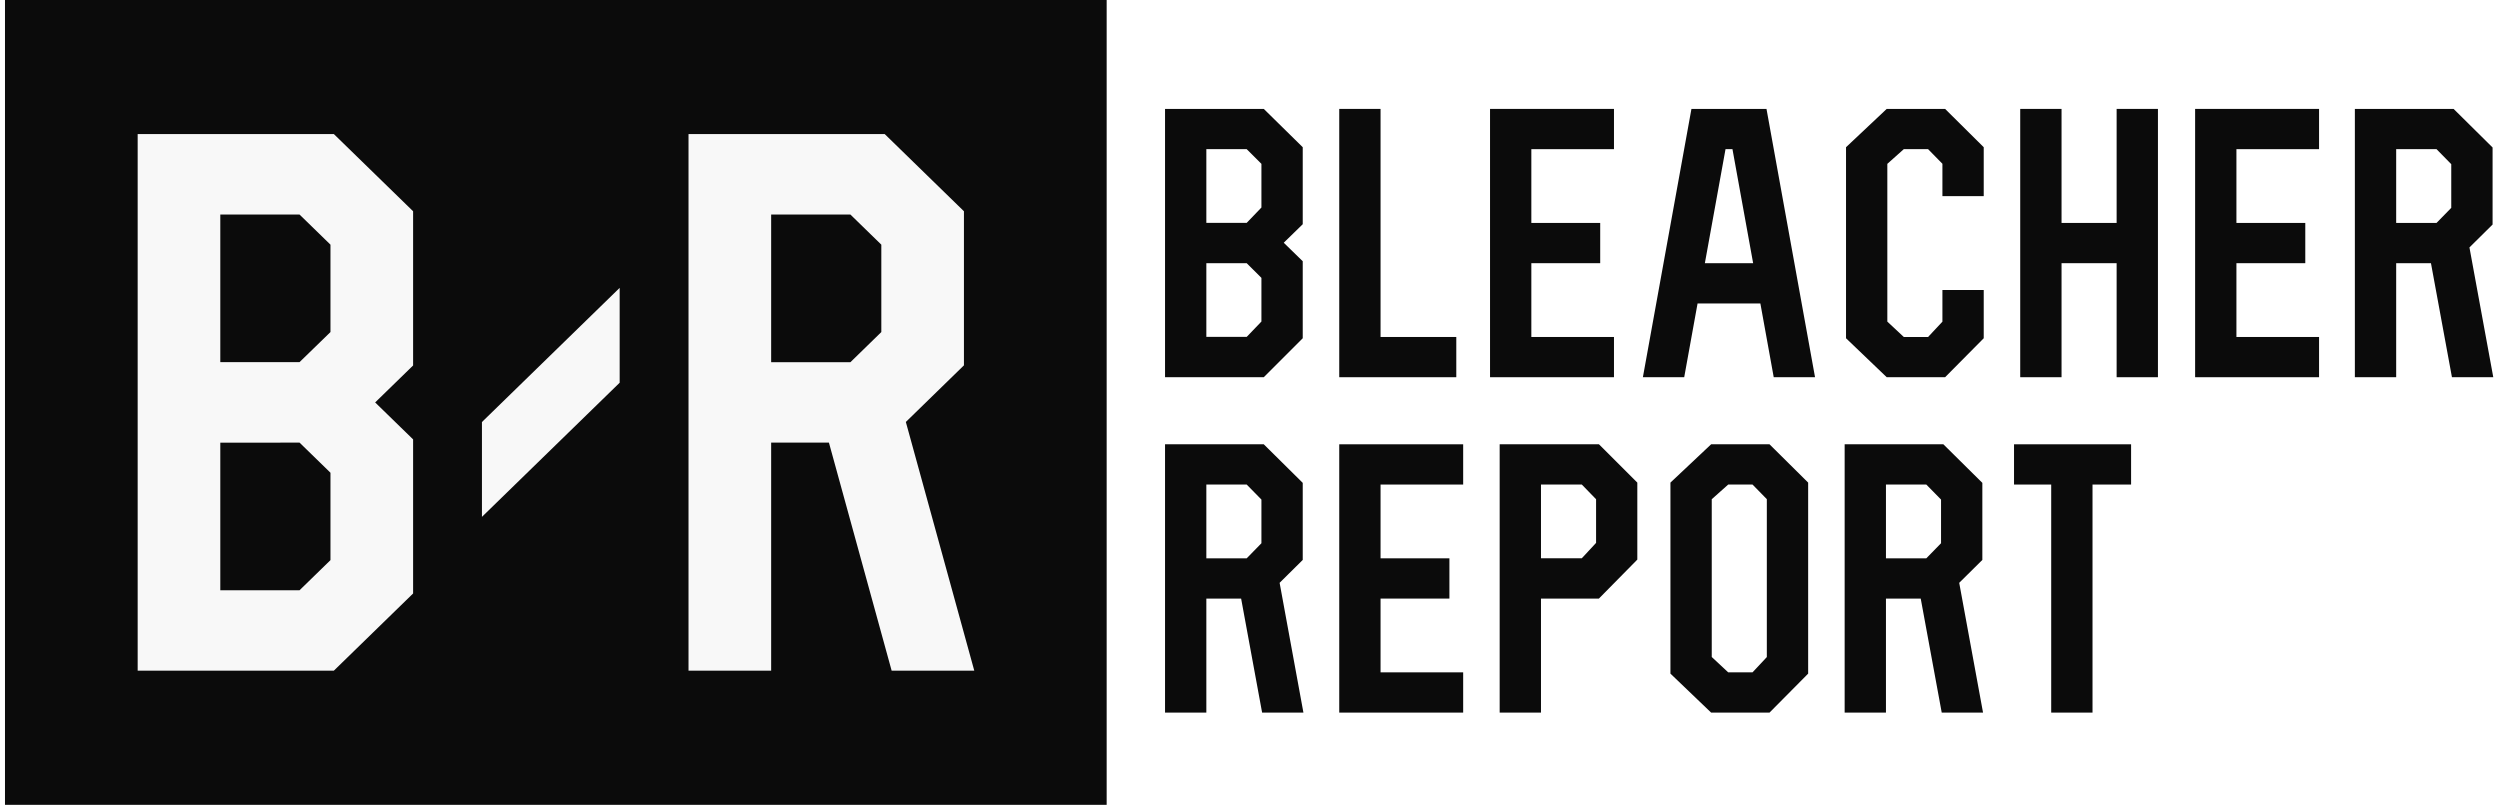
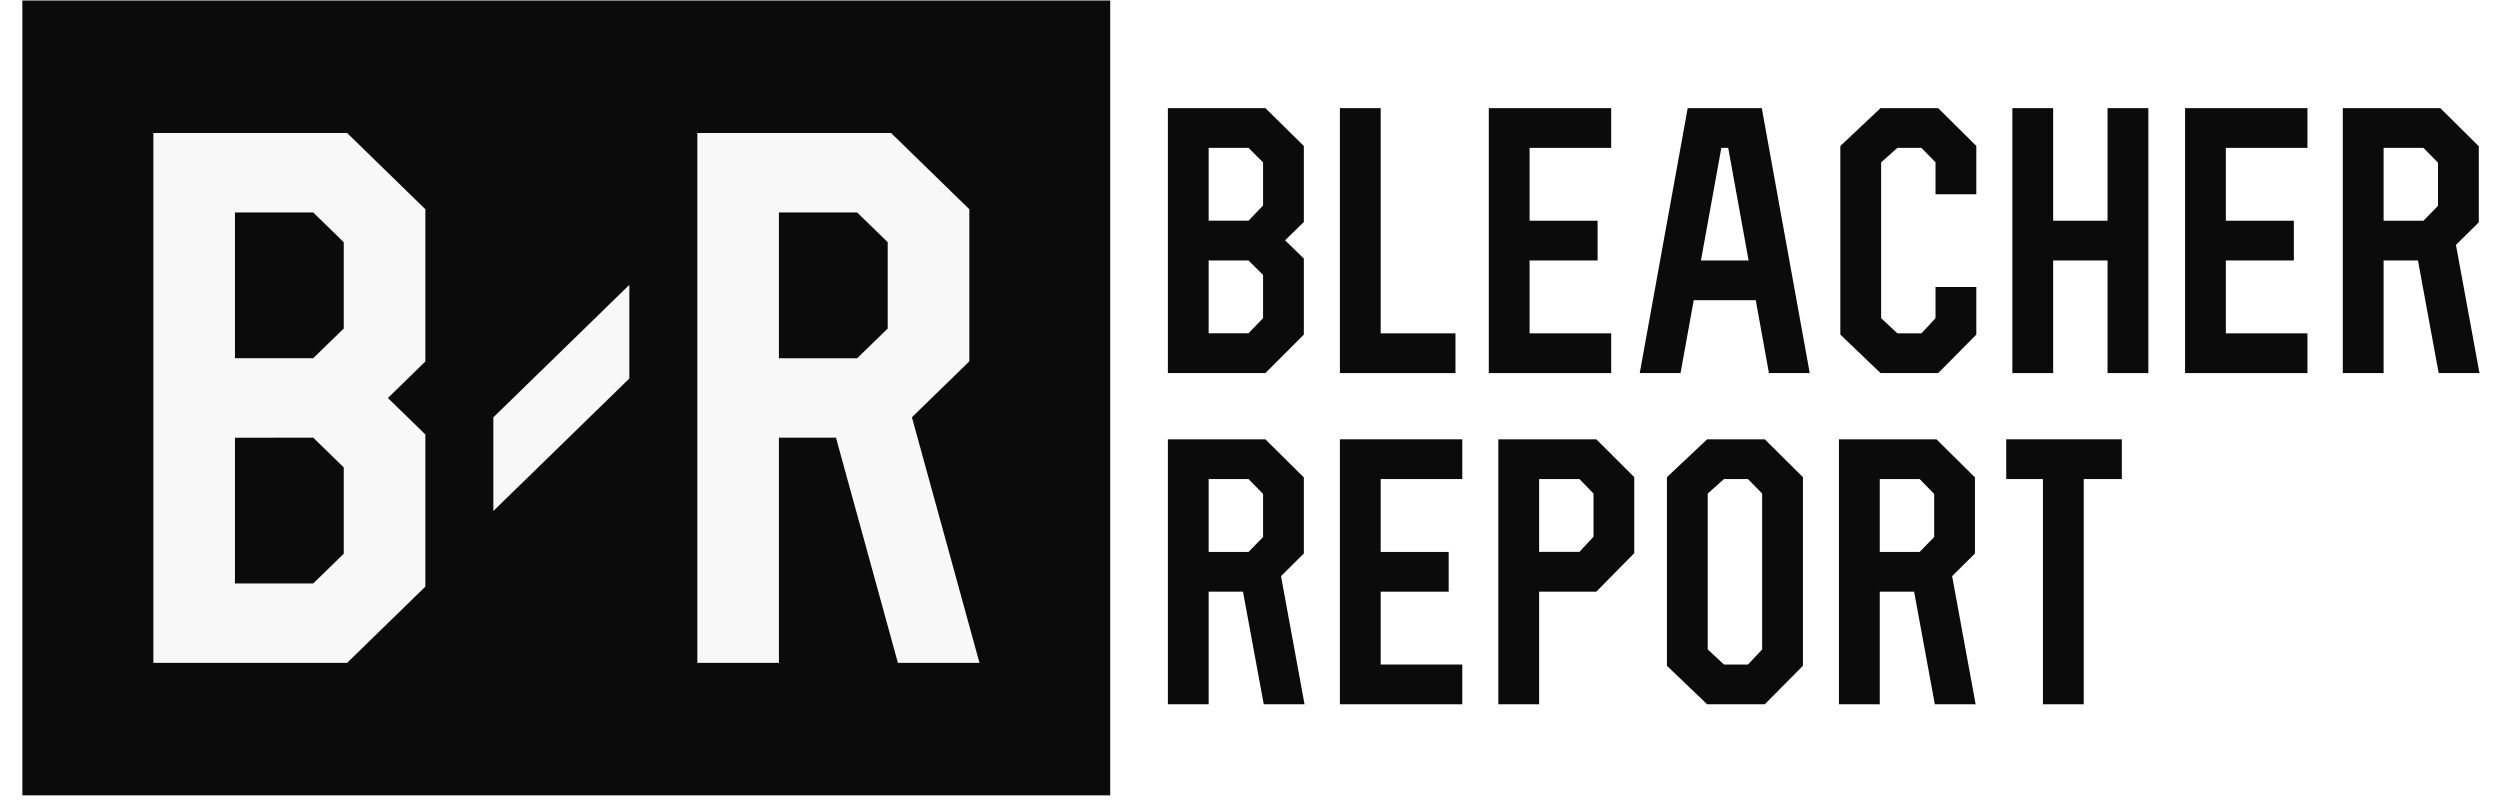
- <svg xmlns="http://www.w3.org/2000/svg" width="149" height="48" viewBox="0 0 149 48" fill="none">
+ <svg xmlns="http://www.w3.org/2000/svg" width="106" height="34" viewBox="0 0 106 34" fill="none">
  <g id="Logos 15">
    <g id="Vector 4">
-       <path d="M95.298 26.48H89.38V42.471H91.843V35.675H95.294L97.584 33.352V28.763L95.298 26.48ZM91.843 28.879H94.276L95.126 29.754V32.357L94.276 33.272H91.843V28.879Z" fill="#0B0B0B" />
-       <path d="M79.819 42.471H87.205V40.072H82.281V35.675H86.385V33.276H82.281V28.879H87.205V26.48H79.819V42.471Z" fill="#0B0B0B" />
-       <path d="M127.013 28.879V26.48H120.036V28.879H122.252V42.471H124.714V28.879H127.013Z" fill="#0B0B0B" />
-       <path d="M105.463 26.48H101.983L99.558 28.763V40.148L101.983 42.471H105.463L107.766 40.148V28.763L105.463 26.48ZM105.303 39.161L104.45 40.072H103.001L102.02 39.157V29.754L103.001 28.879H104.45L105.303 29.75V39.161Z" fill="#0B0B0B" />
-       <path d="M73.971 35.675L75.222 42.471H77.684L76.265 34.736L77.643 33.372V28.779L75.321 26.48H69.436V42.471H71.898V35.675M71.898 28.879H74.303L75.181 29.774V32.377L74.303 33.276H71.898V28.879Z" fill="#0B0B0B" />
-       <path d="M114.475 35.675L115.727 42.471H118.189L116.769 34.736L118.148 33.372V28.779L115.825 26.48H109.941V42.471H112.403V35.675M112.403 28.879H114.808L115.686 29.774V32.377L114.808 33.276H112.403V28.879Z" fill="#0B0B0B" />
-       <path d="M75.321 6.491H69.436V22.482H75.321L77.643 20.16V15.57L76.511 14.467L77.643 13.363V8.774L75.321 6.491ZM71.898 8.89H74.303L75.181 9.765V12.368L74.303 13.283H71.898V8.89ZM71.898 15.686H74.303L75.181 16.561V19.164L74.303 20.079H71.898V15.686Z" fill="#0B0B0B" />
-       <path d="M120.405 22.482H122.868V15.686H126.151V22.482H128.613V6.491H126.151V13.287H122.868V6.491H120.405V22.482Z" fill="#0B0B0B" />
-       <path d="M88.806 22.482H96.193V20.084H91.268V15.686H95.372V13.287H91.268V8.89H96.193V6.491H88.806V22.482Z" fill="#0B0B0B" />
-       <path d="M130.829 22.482H138.216V20.084H133.291V15.686H137.395V13.287H133.291V8.89H138.216V6.491H130.829V22.482Z" fill="#0B0B0B" />
-       <path d="M86.795 20.084H82.281V6.491H79.819V22.482H86.795V20.084Z" fill="#0B0B0B" />
-       <path d="M110.023 20.16L112.448 22.482H115.928L118.23 20.16V17.285H115.768V19.172L114.914 20.084H113.466L112.485 19.168V9.765L113.466 8.89H114.914L115.768 9.761V11.688H118.23V8.774L115.928 6.491H112.448L110.023 8.774V20.16Z" fill="#0B0B0B" />
-       <path d="M105.714 22.482H108.176L105.283 6.491H100.81L97.916 22.482H100.379L101.175 18.085H104.918L105.714 22.482ZM101.61 15.686L102.841 8.89H103.255L104.487 15.686H101.61Z" fill="#0B0B0B" />
-       <path d="M144.885 15.686L146.136 22.482H148.599L147.179 14.746L148.558 13.383V8.79L146.235 6.491H140.35V22.482H142.812V15.686M142.812 8.89H145.217L146.095 9.785V12.388L145.217 13.287H142.812V8.89Z" fill="#0B0B0B" />
+       <path d="M67.686 18.627H63.529V29.861H65.259V25.087H67.683L69.292 23.455V20.231L67.686 18.627ZM65.259 20.312H66.968L67.565 20.927V22.756L66.968 23.399H65.259V20.312Z" fill="#0B0B0B" />
+       <path d="M56.812 29.861H62.001V28.176H58.541V25.087H61.424V23.402H58.541V20.312H62.001V18.627H56.812V29.861Z" fill="#0B0B0B" />
+       <path d="M89.966 20.312V18.627H85.064V20.312H86.621V29.861H88.351V20.312H89.966Z" fill="#0B0B0B" />
+       <path d="M74.827 18.627H72.382L70.678 20.231V28.23L72.382 29.861H74.827L76.444 28.23V20.231L74.827 18.627ZM74.715 27.536L74.115 28.176H73.097L72.408 27.533V20.927L73.097 20.312H74.115L74.715 20.925V27.536Z" fill="#0B0B0B" />
+       <path d="M52.703 25.087L53.583 29.861H55.312L54.315 24.427L55.283 23.469V20.242L53.652 18.627H49.518V29.861H51.247V25.087M51.247 20.312H52.937L53.554 20.942V22.77L52.937 23.402H51.247V20.312Z" fill="#0B0B0B" />
+       <path d="M81.158 25.087L82.037 29.861H83.767L82.77 24.427L83.738 23.469V20.242L82.107 18.627H77.972V29.861H79.702V25.087M79.702 20.312H81.392L82.009 20.942V22.77L81.392 23.402H79.702V20.312Z" fill="#0B0B0B" />
+       <path d="M53.652 4.585H49.518V15.819H53.652L55.283 14.187V10.963L54.488 10.188L55.283 9.413V6.189L53.652 4.585ZM51.247 6.27H52.937L53.554 6.885V8.713L52.937 9.357H51.247V6.27ZM51.247 11.044H52.937L53.554 11.659V13.488L52.937 14.131H51.247V11.044Z" fill="#0B0B0B" />
+       <path d="M85.324 15.819H87.054V11.044H89.36V15.819H91.09V4.585H89.36V9.359H87.054V4.585H85.324V15.819Z" fill="#0B0B0B" />
+       <path d="M63.125 15.819H68.314V14.134H64.855V11.044H67.738V9.359H64.855V6.27H68.314V4.585H63.125V15.819Z" fill="#0B0B0B" />
+       <path d="M92.647 15.819H97.836V14.134H94.376V11.044H97.259V9.359H94.376V6.27H97.836V4.585H92.647V15.819Z" fill="#0B0B0B" />
+       <path d="M61.712 14.134H58.541V4.585H56.812V15.819H61.712V14.134Z" fill="#0B0B0B" />
+       <path d="M78.03 14.187L79.734 15.819H82.179L83.796 14.187V12.168H82.066V13.493L81.467 14.134H80.449L79.76 13.491V6.885L80.449 6.27H81.467L82.066 6.882V8.236H83.796V6.189L82.179 4.585H79.734L78.03 6.189V14.187Z" fill="#0B0B0B" />
+       <path d="M75.003 15.819H76.733L74.7 4.585H71.558L69.525 15.819H71.255L71.814 12.729H74.444L75.003 15.819ZM72.12 11.044L72.985 6.27H73.276L74.141 11.044H72.12Z" fill="#0B0B0B" />
+       <path d="M102.521 11.044L103.4 15.819H105.13L104.132 10.384L105.101 9.427V6.2L103.469 4.585H99.335V15.819H101.065V11.044M101.065 6.27H102.754L103.371 6.899V8.727L102.754 9.359H101.065V6.27Z" fill="#0B0B0B" />
    </g>
-     <path id="Rectangle 39" d="M0.297 -0.005H65.957V47.968H0.297V-0.005Z" fill="#0B0B0B" />
+     <path id="Rectangle 39" d="M0.948 0.021H47.073V33.723H0.948V0.021Z" fill="#0B0B0B" />
    <g id="Mask group">
      <g id="Vector 3">
-         <path d="M19.897 7.99H8.205V39.972H19.897L24.621 35.371V26.188L22.359 23.985L24.621 21.782V12.591L19.897 7.99ZM13.13 21.582V12.787H17.853L19.696 14.582V19.791L17.853 21.582M17.853 26.38L19.696 28.175V33.384L17.853 35.179H13.13V26.384" fill="#F8F8F8" />
-         <path d="M58.067 39.972L53.988 25.149L57.451 21.774V12.591L52.728 7.99H41.036V39.972H45.961V26.38H49.404L53.142 39.972H58.067ZM45.961 12.787H50.684L52.527 14.582V19.791L50.684 21.587H45.961V12.787Z" fill="#F8F8F8" />
-         <path d="M28.724 25.153V30.805L36.932 22.81V17.157L28.724 25.153Z" fill="#F8F8F8" />
+         <path d="M14.716 5.638H6.503V28.106H14.716L18.035 24.873V18.422L16.446 16.875L18.035 15.327V8.871L14.716 5.638ZM9.962 15.187V9.008H13.281L14.575 10.269V13.929L13.281 15.187M13.281 18.557L14.575 19.818V23.477L13.281 24.738H9.962V18.56" fill="#F8F8F8" />
+         <path d="M41.531 28.106L38.665 17.692L41.099 15.322V8.871L37.78 5.638H29.567V28.106H33.026V18.557H35.445L38.071 28.106H41.531ZM33.026 9.008H36.344L37.639 10.269V13.929L36.344 15.19H33.026V9.008Z" fill="#F8F8F8" />
+         <path d="M20.918 17.695V21.666L26.684 16.049V12.078L20.918 17.695Z" fill="#F8F8F8" />
      </g>
-       <mask id="mask0_1327_14880" style="mask-type:alpha" maskUnits="userSpaceOnUse" x="0" y="-1" width="66" height="49">
+       <mask id="mask0_1327_14951" style="mask-type:alpha" maskUnits="userSpaceOnUse" x="0" y="0" width="48" height="34">
        <g id="Vector 2">
-           <path d="M65.959 -0.005H0.297V47.968H65.959V-0.005Z" fill="#F8F8F8" />
-           <path d="M20.197 7.99H8.505V39.973H20.197L24.92 35.371V26.188L22.659 23.985L24.92 21.783V12.592L20.197 7.99ZM13.43 21.583V12.788H18.153L19.996 14.583V19.792L18.153 21.583M18.153 26.38L19.996 28.175V33.384L18.153 35.179H13.43V26.384" fill="#F8F8F8" />
-           <path d="M58.367 39.973L54.287 25.149L57.751 21.775V12.592L53.028 7.99H41.336V39.973H46.26V26.38H49.703L53.442 39.973H58.367ZM46.26 12.788H50.984L52.826 14.583V19.792L50.984 21.587H46.26V12.788Z" fill="#F8F8F8" />
-           <path d="M29.024 25.153V30.806L37.232 22.81V17.157L29.024 25.153Z" fill="#F8F8F8" />
+           <path d="M47.075 0.021H0.948V33.723H47.075V0.021Z" fill="#F8F8F8" />
+           <path d="M14.927 5.638H6.713V28.106H14.927L18.245 24.873V18.422L16.657 16.875L18.245 15.327V8.871L14.927 5.638ZM10.173 15.187V9.008H13.491L14.786 10.269V13.929L13.491 15.187M13.491 18.557L14.786 19.818V23.478L13.491 24.739H10.173V18.56" fill="#F8F8F8" />
+           <path d="M41.741 28.106L38.876 17.692L41.309 15.322V8.871L37.991 5.638H29.777V28.106H33.237V18.557H35.656L38.282 28.106H41.741ZM33.237 9.008H36.555L37.849 10.269V13.929L36.555 15.19H33.237V9.008Z" fill="#F8F8F8" />
+           <path d="M21.128 17.695V21.666L26.894 16.049V12.078L21.128 17.695Z" fill="#F8F8F8" />
        </g>
      </mask>
-       <g mask="url(#mask0_1327_14880)">
+       <g mask="url(#mask0_1327_14951)">
</g>
    </g>
  </g>
</svg>
